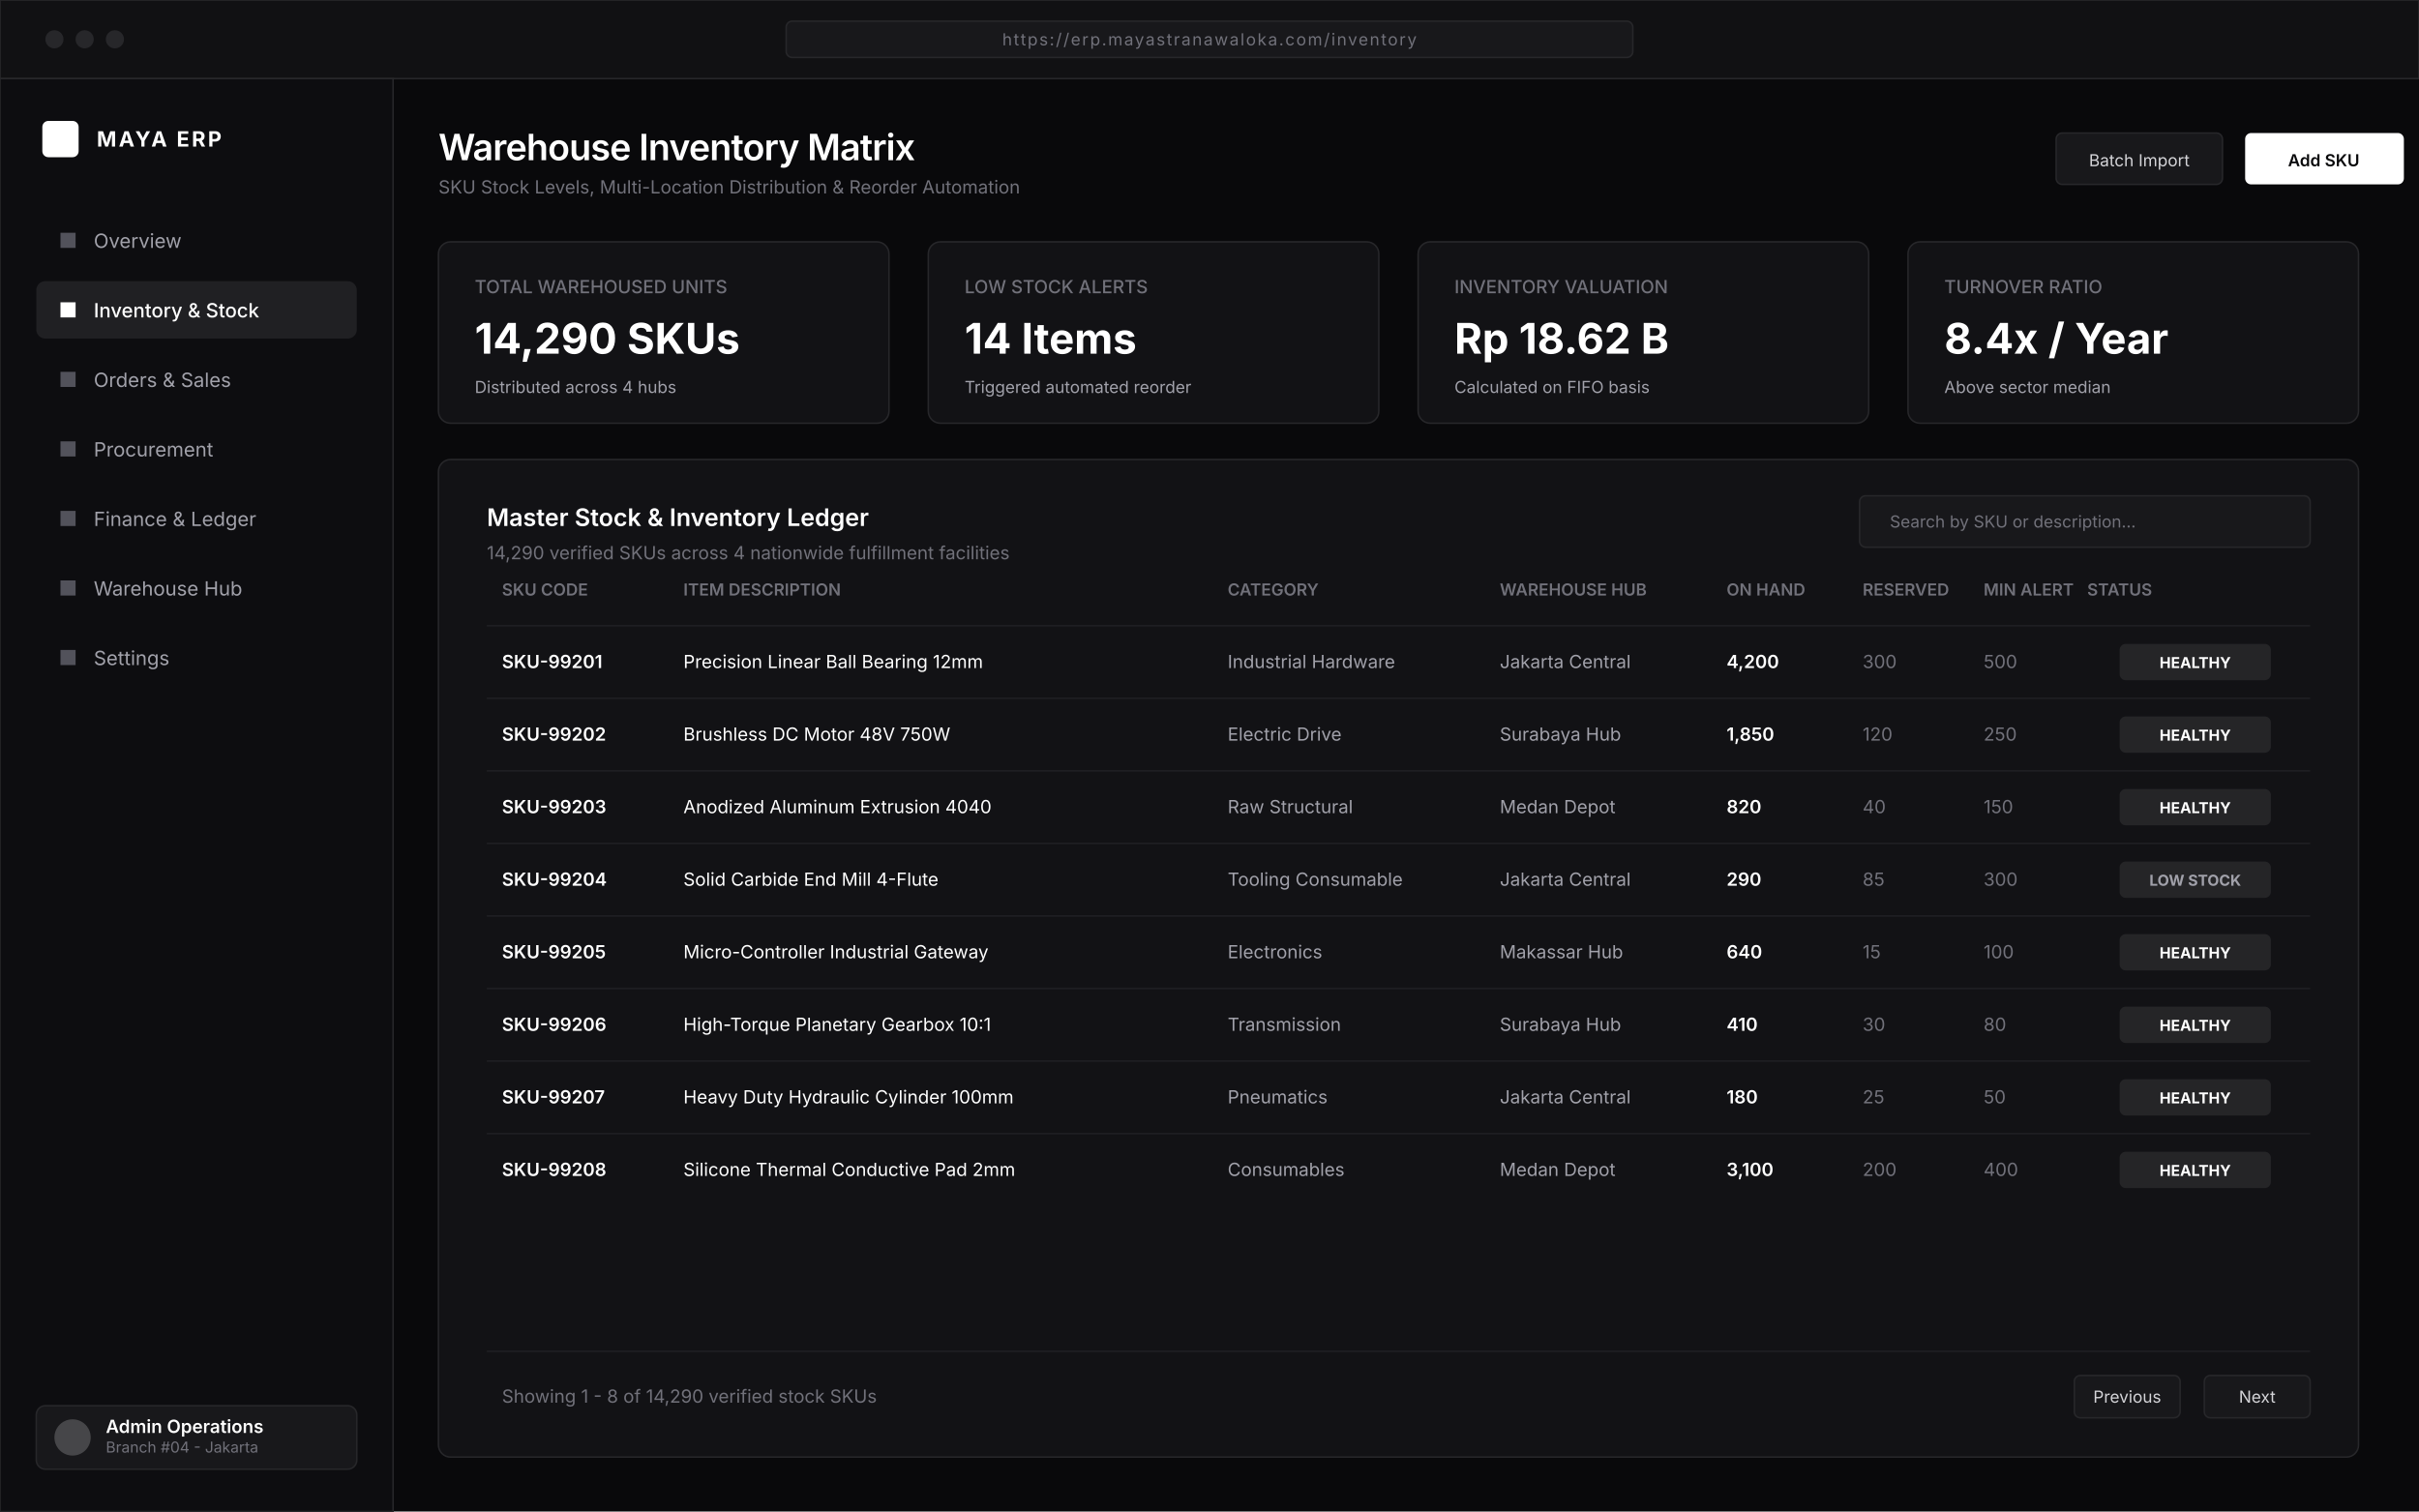
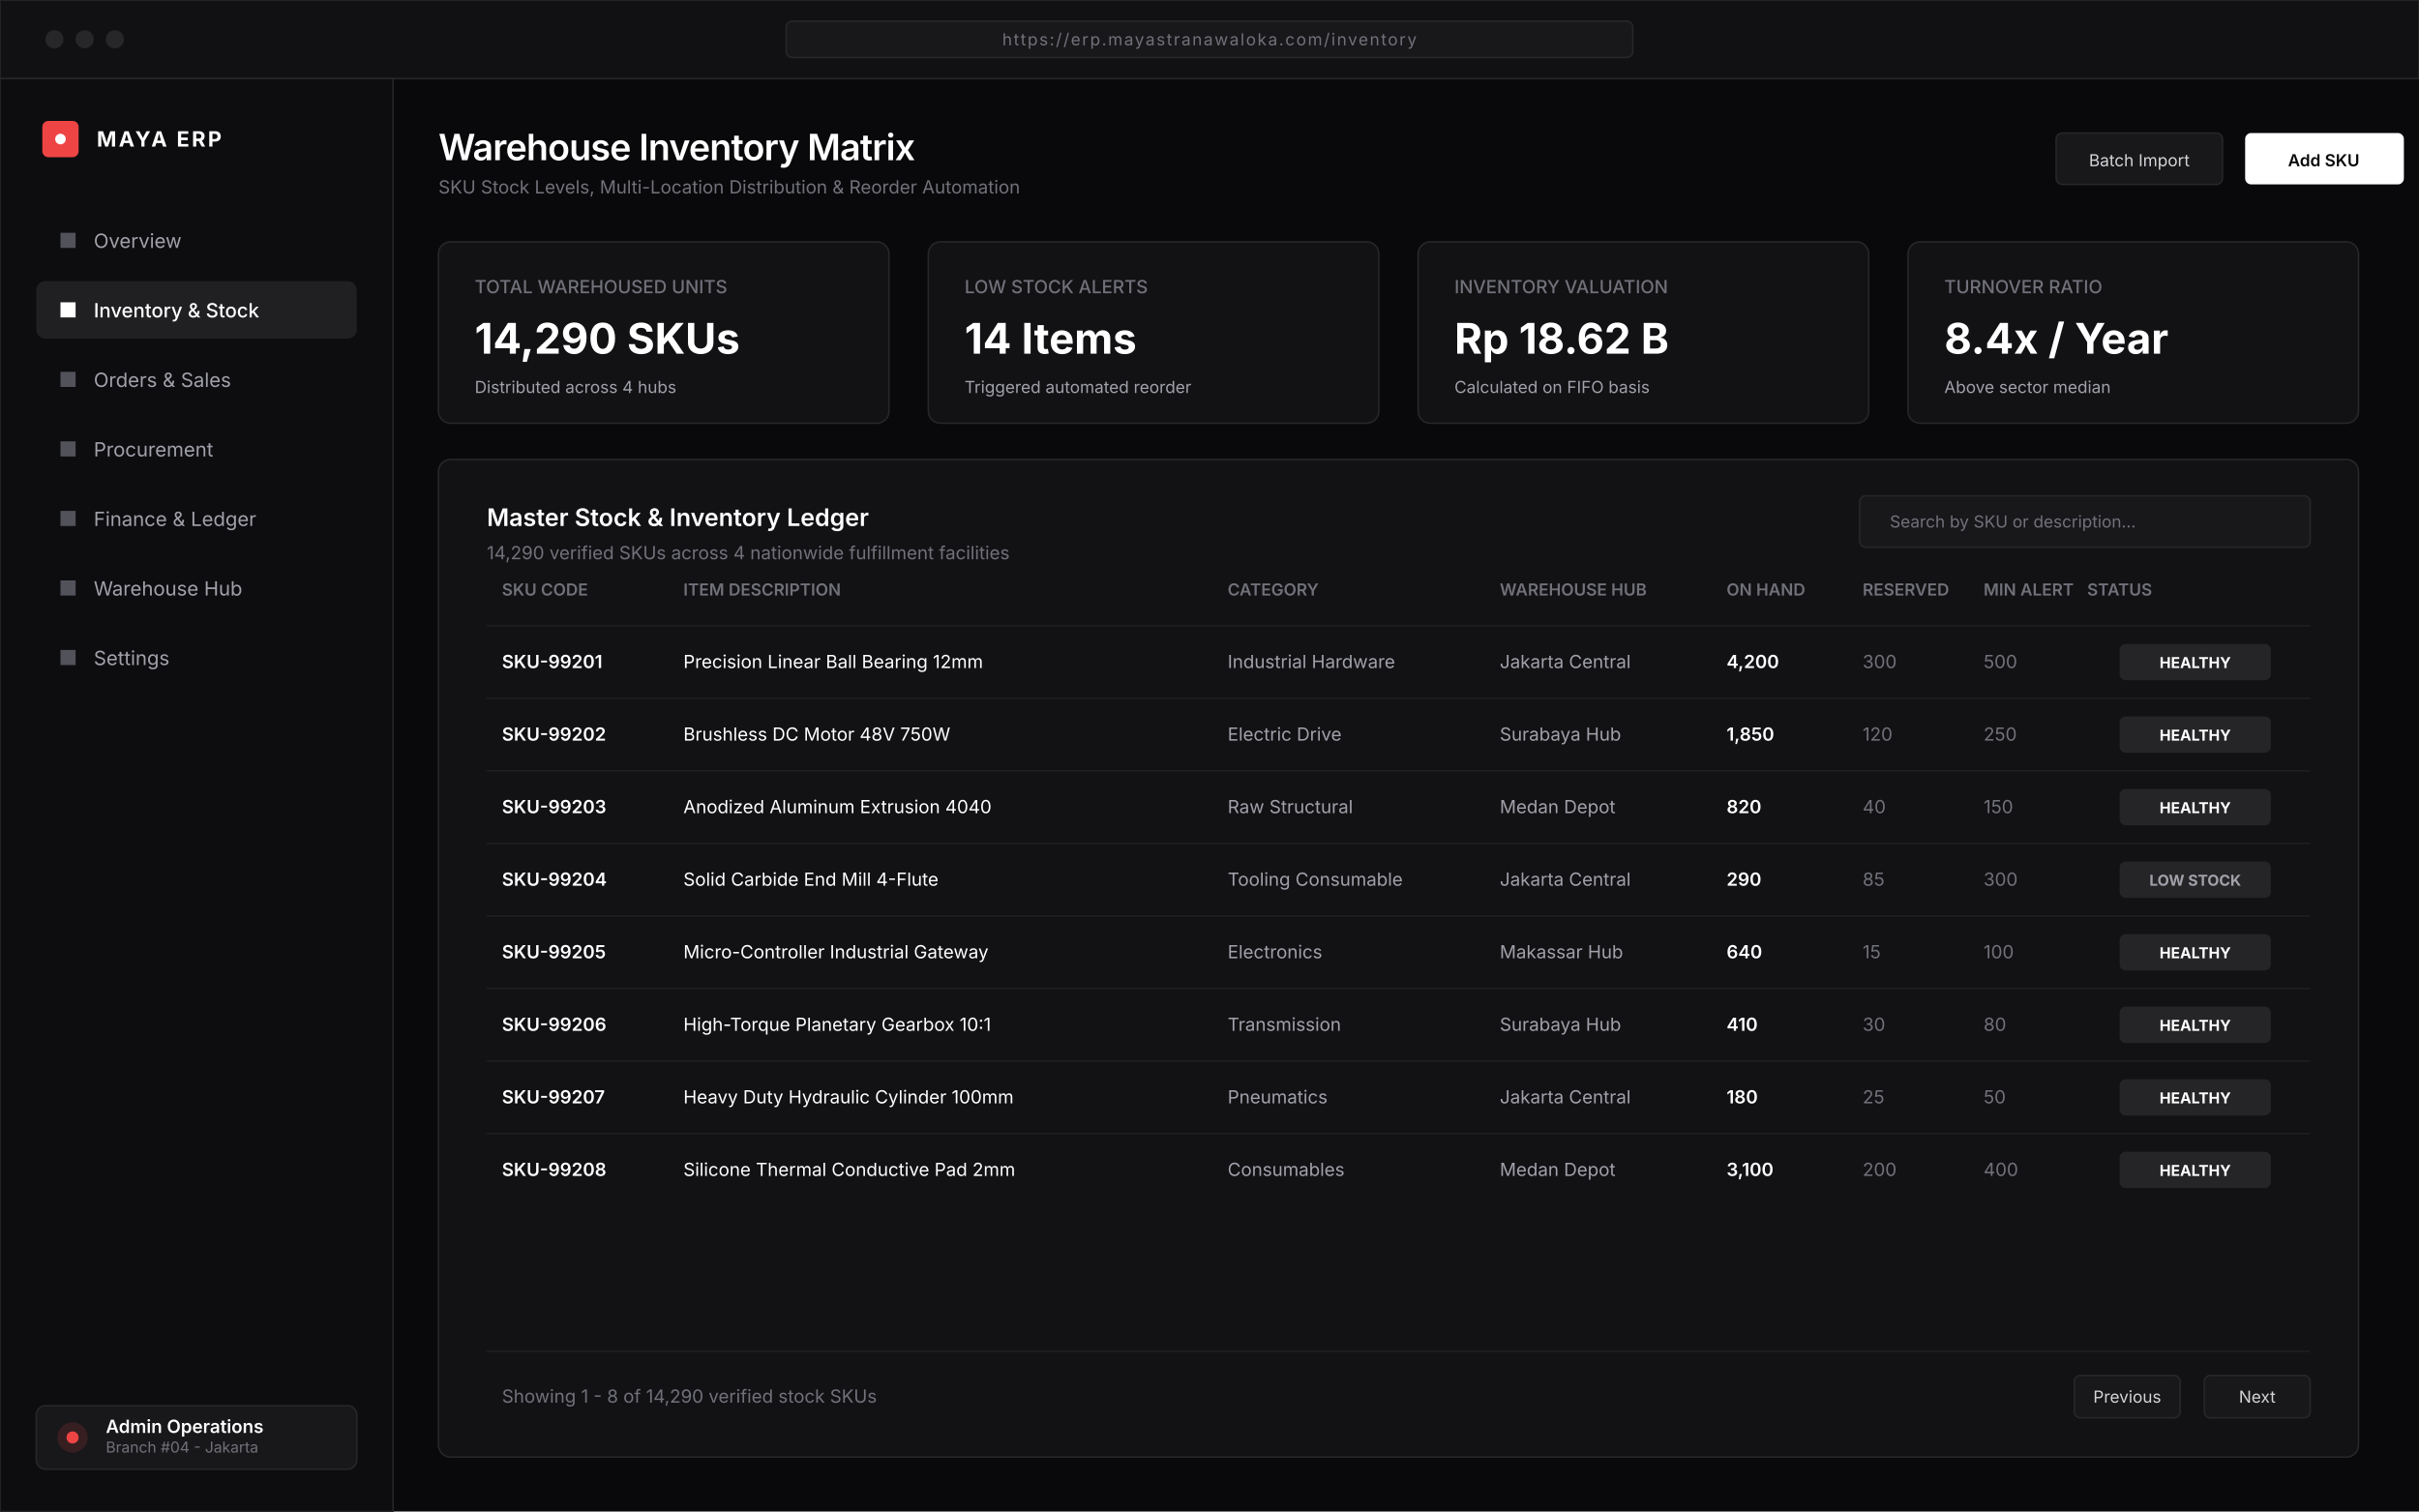
<svg xmlns="http://www.w3.org/2000/svg" viewBox="0 0 1600 1000" width="1600" height="1000" fill="none">
  <defs>
    <linearGradient id="chartGrad" x1="0" y1="0" x2="0" y2="1">
      <stop offset="0%" stop-color="#ffffff" stop-opacity="0.25" />
      <stop offset="100%" stop-color="#ffffff" stop-opacity="0.0" />
    </linearGradient>
    <linearGradient id="meterGrad" x1="0" y1="0" x2="1" y2="0">
      <stop offset="0%" stop-color="#ffffff" stop-opacity="0.8" />
      <stop offset="100%" stop-color="#ffffff" stop-opacity="0.2" />
    </linearGradient>
  </defs>
  <rect width="1600" height="1000" fill="#09090b" />
  <rect width="1600" height="52" fill="#111113" stroke="#27272a" stroke-width="1" />
  <circle cx="36" cy="26" r="6" fill="#27272a" />
  <circle cx="56" cy="26" r="6" fill="#27272a" />
  <circle cx="76" cy="26" r="6" fill="#27272a" />
  <rect x="520" y="14" width="560" height="24" rx="4" fill="#18181b" stroke="#27272a" stroke-width="1" />
  <text x="800" y="30" fill="#71717a" font-family="-apple-system, BlinkMacSystemFont, sans-serif" font-size="11" text-anchor="middle" letter-spacing="1">https://erp.mayastranawaloka.com/inventory</text>
  <rect x="0" y="52" width="260" height="948" fill="#0d0d10" stroke="#27272a" stroke-width="1" />
-   <rect x="28" y="80" width="24" height="24" rx="4" fill="#ffffff" />
+   <rect x="28" y="80" width="24" height="24" rx="4" fill="#ef4444" />
+   <circle cx="40" cy="92" r="3.5" fill="#fefefe" />
  <text x="64" y="97" fill="#ffffff" font-family="-apple-system, BlinkMacSystemFont, sans-serif" font-size="14" font-weight="700" letter-spacing="1.5">MAYA ERP</text>
  <g transform="translate(24, 140)">
    <rect x="16" y="14" width="10" height="10" fill="#52525b" />
    <text x="38" y="24" fill="#a1a1aa" font-family="-apple-system, BlinkMacSystemFont, sans-serif" font-size="13">Overview</text>
    <rect x="0" y="46" width="212" height="38" rx="6" fill="#ffffff" fill-opacity="0.08" />
    <rect x="16" y="60" width="10" height="10" fill="#ffffff" />
    <text x="38" y="70" fill="#ffffff" font-family="-apple-system, BlinkMacSystemFont, sans-serif" font-size="13" font-weight="500">Inventory &amp; Stock</text>
    <rect x="16" y="106" width="10" height="10" fill="#52525b" />
    <text x="38" y="116" fill="#a1a1aa" font-family="-apple-system, BlinkMacSystemFont, sans-serif" font-size="13">Orders &amp; Sales</text>
    <rect x="16" y="152" width="10" height="10" fill="#52525b" />
    <text x="38" y="162" fill="#a1a1aa" font-family="-apple-system, BlinkMacSystemFont, sans-serif" font-size="13">Procurement</text>
    <rect x="16" y="198" width="10" height="10" fill="#52525b" />
    <text x="38" y="208" fill="#a1a1aa" font-family="-apple-system, BlinkMacSystemFont, sans-serif" font-size="13">Finance &amp; Ledger</text>
    <rect x="16" y="244" width="10" height="10" fill="#52525b" />
    <text x="38" y="254" fill="#a1a1aa" font-family="-apple-system, BlinkMacSystemFont, sans-serif" font-size="13">Warehouse Hub</text>
    <rect x="16" y="290" width="10" height="10" fill="#52525b" />
    <text x="38" y="300" fill="#a1a1aa" font-family="-apple-system, BlinkMacSystemFont, sans-serif" font-size="13">Settings</text>
  </g>
  <rect x="24" y="930" width="212" height="42" rx="6" fill="#18181b" stroke="#27272a" stroke-width="1" />
-   <circle cx="48" cy="951" r="12" fill="#ffffff" fill-opacity="0.2" />
+   <circle cx="48" cy="951" r="10" fill="#ef4444" fill-opacity="0.15" />
+   <circle cx="48" cy="951" r="4" fill="#ef4444" />
  <text x="70" y="948" fill="#ffffff" font-family="-apple-system, BlinkMacSystemFont, sans-serif" font-size="12" font-weight="600">Admin Operations</text>
  <text x="70" y="961" fill="#71717a" font-family="-apple-system, BlinkMacSystemFont, sans-serif" font-size="10">Branch #04 - Jakarta</text>
  <g transform="translate(290, 80)">
    <text x="0" y="26" fill="#ffffff" font-family="-apple-system, BlinkMacSystemFont, sans-serif" font-size="24" font-weight="600" letter-spacing="-0.5">Warehouse Inventory Matrix</text>
    <text x="0" y="48" fill="#71717a" font-family="-apple-system, BlinkMacSystemFont, sans-serif" font-size="12">SKU Stock Levels, Multi-Location Distribution &amp; Reorder Automation</text>
    <rect x="1070" y="8" width="110" height="34" rx="4" fill="#18181b" stroke="#27272a" stroke-width="1" />
    <text x="1125" y="30" fill="#d4d4d8" font-family="-apple-system, BlinkMacSystemFont, sans-serif" font-size="11" text-anchor="middle">Batch Import</text>
    <rect x="1195" y="8" width="105" height="34" rx="4" fill="#ffffff" />
    <text x="1247" y="30" fill="#09090b" font-family="-apple-system, BlinkMacSystemFont, sans-serif" font-size="11" font-weight="600" text-anchor="middle">Add SKU</text>
  </g>
  <g transform="translate(290, 160)">
    <rect x="0" y="0" width="298" height="120" rx="8" fill="#121215" stroke="#27272a" stroke-width="1" />
    <text x="24" y="34" fill="#71717a" font-family="-apple-system, BlinkMacSystemFont, sans-serif" font-size="12" font-weight="500">TOTAL WAREHOUSED UNITS</text>
    <text x="24" y="74" fill="#ffffff" font-family="-apple-system, BlinkMacSystemFont, sans-serif" font-size="28" font-weight="700">14,290 SKUs</text>
    <text x="24" y="100" fill="#a1a1aa" font-family="-apple-system, BlinkMacSystemFont, sans-serif" font-size="11">Distributed across 4 hubs</text>
    <rect x="324" y="0" width="298" height="120" rx="8" fill="#121215" stroke="#27272a" stroke-width="1" />
    <text x="348" y="34" fill="#71717a" font-family="-apple-system, BlinkMacSystemFont, sans-serif" font-size="12" font-weight="500">LOW STOCK ALERTS</text>
    <text x="348" y="74" fill="#ffffff" font-family="-apple-system, BlinkMacSystemFont, sans-serif" font-size="28" font-weight="700">14 Items</text>
    <text x="348" y="100" fill="#a1a1aa" font-family="-apple-system, BlinkMacSystemFont, sans-serif" font-size="11">Triggered automated reorder</text>
    <rect x="648" y="0" width="298" height="120" rx="8" fill="#121215" stroke="#27272a" stroke-width="1" />
    <text x="672" y="34" fill="#71717a" font-family="-apple-system, BlinkMacSystemFont, sans-serif" font-size="12" font-weight="500">INVENTORY VALUATION</text>
    <text x="672" y="74" fill="#ffffff" font-family="-apple-system, BlinkMacSystemFont, sans-serif" font-size="28" font-weight="700">Rp 18.62 B</text>
    <text x="672" y="100" fill="#a1a1aa" font-family="-apple-system, BlinkMacSystemFont, sans-serif" font-size="11">Calculated on FIFO basis</text>
    <rect x="972" y="0" width="298" height="120" rx="8" fill="#121215" stroke="#27272a" stroke-width="1" />
    <text x="996" y="34" fill="#71717a" font-family="-apple-system, BlinkMacSystemFont, sans-serif" font-size="12" font-weight="500">TURNOVER RATIO</text>
    <text x="996" y="74" fill="#ffffff" font-family="-apple-system, BlinkMacSystemFont, sans-serif" font-size="28" font-weight="700">8.4x / Year</text>
    <text x="996" y="100" fill="#a1a1aa" font-family="-apple-system, BlinkMacSystemFont, sans-serif" font-size="11">Above sector median</text>
  </g>
  <g transform="translate(290, 304)">
    <rect x="0" y="0" width="1270" height="660" rx="8" fill="#121215" stroke="#27272a" stroke-width="1" />
    <text x="32" y="44" fill="#ffffff" font-family="-apple-system, BlinkMacSystemFont, sans-serif" font-size="16" font-weight="600">Master Stock &amp; Inventory Ledger</text>
    <text x="32" y="66" fill="#71717a" font-family="-apple-system, BlinkMacSystemFont, sans-serif" font-size="12">14,290 verified SKUs across 4 nationwide fulfillment facilities</text>
    <rect x="940" y="24" width="298" height="34" rx="4" fill="#18181b" stroke="#27272a" stroke-width="1" />
    <text x="960" y="45" fill="#71717a" font-family="-apple-system, BlinkMacSystemFont, sans-serif" font-size="11">Search by SKU or description...</text>
    <g transform="translate(32, 90)">
      <text x="10" y="0" fill="#71717a" font-family="-apple-system, BlinkMacSystemFont, sans-serif" font-size="11" font-weight="600">SKU CODE</text>
      <text x="130" y="0" fill="#71717a" font-family="-apple-system, BlinkMacSystemFont, sans-serif" font-size="11" font-weight="600">ITEM DESCRIPTION</text>
      <text x="490" y="0" fill="#71717a" font-family="-apple-system, BlinkMacSystemFont, sans-serif" font-size="11" font-weight="600">CATEGORY</text>
      <text x="670" y="0" fill="#71717a" font-family="-apple-system, BlinkMacSystemFont, sans-serif" font-size="11" font-weight="600">WAREHOUSE HUB</text>
      <text x="820" y="0" fill="#71717a" font-family="-apple-system, BlinkMacSystemFont, sans-serif" font-size="11" font-weight="600">ON HAND</text>
      <text x="910" y="0" fill="#71717a" font-family="-apple-system, BlinkMacSystemFont, sans-serif" font-size="11" font-weight="600">RESERVED</text>
      <text x="990" y="0" fill="#71717a" font-family="-apple-system, BlinkMacSystemFont, sans-serif" font-size="11" font-weight="600">MIN ALERT</text>
      <text x="1080" y="0" fill="#71717a" font-family="-apple-system, BlinkMacSystemFont, sans-serif" font-size="11" font-weight="600" text-anchor="middle">STATUS</text>
    </g>
    <g transform="translate(32, 110)">
      <line x1="0" y1="0" x2="1206" y2="0" stroke="#1f1f23" stroke-width="1" />
      <text x="10" y="28" fill="#ffffff" font-family="-apple-system, BlinkMacSystemFont, sans-serif" font-size="12" font-weight="600">SKU-99201</text>
      <text x="130" y="28" fill="#ffffff" font-family="-apple-system, BlinkMacSystemFont, sans-serif" font-size="12">Precision Linear Ball Bearing 12mm</text>
      <text x="490" y="28" fill="#a1a1aa" font-family="-apple-system, BlinkMacSystemFont, sans-serif" font-size="12">Industrial Hardware</text>
      <text x="670" y="28" fill="#a1a1aa" font-family="-apple-system, BlinkMacSystemFont, sans-serif" font-size="12">Jakarta Central</text>
      <text x="820" y="28" fill="#ffffff" font-family="-apple-system, BlinkMacSystemFont, sans-serif" font-size="12" font-weight="600">4,200</text>
      <text x="910" y="28" fill="#71717a" font-family="-apple-system, BlinkMacSystemFont, sans-serif" font-size="12">300</text>
      <text x="990" y="28" fill="#71717a" font-family="-apple-system, BlinkMacSystemFont, sans-serif" font-size="12">500</text>
      <rect x="1080" y="12" width="100" height="24" rx="4" fill="#ffffff" fill-opacity="0.08" />
      <text x="1130" y="28" fill="#ffffff" font-family="-apple-system, BlinkMacSystemFont, sans-serif" font-size="10" font-weight="700" text-anchor="middle">HEALTHY</text>
    </g>
    <g transform="translate(32, 158)">
      <line x1="0" y1="0" x2="1206" y2="0" stroke="#1f1f23" stroke-width="1" />
      <text x="10" y="28" fill="#ffffff" font-family="-apple-system, BlinkMacSystemFont, sans-serif" font-size="12" font-weight="600">SKU-99202</text>
      <text x="130" y="28" fill="#ffffff" font-family="-apple-system, BlinkMacSystemFont, sans-serif" font-size="12">Brushless DC Motor 48V 750W</text>
      <text x="490" y="28" fill="#a1a1aa" font-family="-apple-system, BlinkMacSystemFont, sans-serif" font-size="12">Electric Drive</text>
      <text x="670" y="28" fill="#a1a1aa" font-family="-apple-system, BlinkMacSystemFont, sans-serif" font-size="12">Surabaya Hub</text>
      <text x="820" y="28" fill="#ffffff" font-family="-apple-system, BlinkMacSystemFont, sans-serif" font-size="12" font-weight="600">1,850</text>
      <text x="910" y="28" fill="#71717a" font-family="-apple-system, BlinkMacSystemFont, sans-serif" font-size="12">120</text>
      <text x="990" y="28" fill="#71717a" font-family="-apple-system, BlinkMacSystemFont, sans-serif" font-size="12">250</text>
      <rect x="1080" y="12" width="100" height="24" rx="4" fill="#ffffff" fill-opacity="0.08" />
      <text x="1130" y="28" fill="#ffffff" font-family="-apple-system, BlinkMacSystemFont, sans-serif" font-size="10" font-weight="700" text-anchor="middle">HEALTHY</text>
    </g>
    <g transform="translate(32, 206)">
      <line x1="0" y1="0" x2="1206" y2="0" stroke="#1f1f23" stroke-width="1" />
      <text x="10" y="28" fill="#ffffff" font-family="-apple-system, BlinkMacSystemFont, sans-serif" font-size="12" font-weight="600">SKU-99203</text>
      <text x="130" y="28" fill="#ffffff" font-family="-apple-system, BlinkMacSystemFont, sans-serif" font-size="12">Anodized Aluminum Extrusion 4040</text>
      <text x="490" y="28" fill="#a1a1aa" font-family="-apple-system, BlinkMacSystemFont, sans-serif" font-size="12">Raw Structural</text>
      <text x="670" y="28" fill="#a1a1aa" font-family="-apple-system, BlinkMacSystemFont, sans-serif" font-size="12">Medan Depot</text>
      <text x="820" y="28" fill="#ffffff" font-family="-apple-system, BlinkMacSystemFont, sans-serif" font-size="12" font-weight="600">820</text>
      <text x="910" y="28" fill="#71717a" font-family="-apple-system, BlinkMacSystemFont, sans-serif" font-size="12">40</text>
      <text x="990" y="28" fill="#71717a" font-family="-apple-system, BlinkMacSystemFont, sans-serif" font-size="12">150</text>
      <rect x="1080" y="12" width="100" height="24" rx="4" fill="#ffffff" fill-opacity="0.08" />
      <text x="1130" y="28" fill="#ffffff" font-family="-apple-system, BlinkMacSystemFont, sans-serif" font-size="10" font-weight="700" text-anchor="middle">HEALTHY</text>
    </g>
    <g transform="translate(32, 254)">
      <line x1="0" y1="0" x2="1206" y2="0" stroke="#1f1f23" stroke-width="1" />
      <text x="10" y="28" fill="#ffffff" font-family="-apple-system, BlinkMacSystemFont, sans-serif" font-size="12" font-weight="600">SKU-99204</text>
      <text x="130" y="28" fill="#ffffff" font-family="-apple-system, BlinkMacSystemFont, sans-serif" font-size="12">Solid Carbide End Mill 4-Flute</text>
      <text x="490" y="28" fill="#a1a1aa" font-family="-apple-system, BlinkMacSystemFont, sans-serif" font-size="12">Tooling Consumable</text>
      <text x="670" y="28" fill="#a1a1aa" font-family="-apple-system, BlinkMacSystemFont, sans-serif" font-size="12">Jakarta Central</text>
      <text x="820" y="28" fill="#ffffff" font-family="-apple-system, BlinkMacSystemFont, sans-serif" font-size="12" font-weight="600">290</text>
      <text x="910" y="28" fill="#71717a" font-family="-apple-system, BlinkMacSystemFont, sans-serif" font-size="12">85</text>
      <text x="990" y="28" fill="#71717a" font-family="-apple-system, BlinkMacSystemFont, sans-serif" font-size="12">300</text>
      <rect x="1080" y="12" width="100" height="24" rx="4" fill="#ffffff" fill-opacity="0.08" />
      <text x="1130" y="28" fill="#a1a1aa" font-family="-apple-system, BlinkMacSystemFont, sans-serif" font-size="10" font-weight="700" text-anchor="middle">LOW STOCK</text>
    </g>
    <g transform="translate(32, 302)">
      <line x1="0" y1="0" x2="1206" y2="0" stroke="#1f1f23" stroke-width="1" />
      <text x="10" y="28" fill="#ffffff" font-family="-apple-system, BlinkMacSystemFont, sans-serif" font-size="12" font-weight="600">SKU-99205</text>
      <text x="130" y="28" fill="#ffffff" font-family="-apple-system, BlinkMacSystemFont, sans-serif" font-size="12">Micro-Controller Industrial Gateway</text>
      <text x="490" y="28" fill="#a1a1aa" font-family="-apple-system, BlinkMacSystemFont, sans-serif" font-size="12">Electronics</text>
      <text x="670" y="28" fill="#a1a1aa" font-family="-apple-system, BlinkMacSystemFont, sans-serif" font-size="12">Makassar Hub</text>
      <text x="820" y="28" fill="#ffffff" font-family="-apple-system, BlinkMacSystemFont, sans-serif" font-size="12" font-weight="600">640</text>
      <text x="910" y="28" fill="#71717a" font-family="-apple-system, BlinkMacSystemFont, sans-serif" font-size="12">15</text>
      <text x="990" y="28" fill="#71717a" font-family="-apple-system, BlinkMacSystemFont, sans-serif" font-size="12">100</text>
      <rect x="1080" y="12" width="100" height="24" rx="4" fill="#ffffff" fill-opacity="0.08" />
      <text x="1130" y="28" fill="#ffffff" font-family="-apple-system, BlinkMacSystemFont, sans-serif" font-size="10" font-weight="700" text-anchor="middle">HEALTHY</text>
    </g>
    <g transform="translate(32, 350)">
      <line x1="0" y1="0" x2="1206" y2="0" stroke="#1f1f23" stroke-width="1" />
      <text x="10" y="28" fill="#ffffff" font-family="-apple-system, BlinkMacSystemFont, sans-serif" font-size="12" font-weight="600">SKU-99206</text>
      <text x="130" y="28" fill="#ffffff" font-family="-apple-system, BlinkMacSystemFont, sans-serif" font-size="12">High-Torque Planetary Gearbox 10:1</text>
      <text x="490" y="28" fill="#a1a1aa" font-family="-apple-system, BlinkMacSystemFont, sans-serif" font-size="12">Transmission</text>
      <text x="670" y="28" fill="#a1a1aa" font-family="-apple-system, BlinkMacSystemFont, sans-serif" font-size="12">Surabaya Hub</text>
      <text x="820" y="28" fill="#ffffff" font-family="-apple-system, BlinkMacSystemFont, sans-serif" font-size="12" font-weight="600">410</text>
      <text x="910" y="28" fill="#71717a" font-family="-apple-system, BlinkMacSystemFont, sans-serif" font-size="12">30</text>
      <text x="990" y="28" fill="#71717a" font-family="-apple-system, BlinkMacSystemFont, sans-serif" font-size="12">80</text>
      <rect x="1080" y="12" width="100" height="24" rx="4" fill="#ffffff" fill-opacity="0.08" />
      <text x="1130" y="28" fill="#ffffff" font-family="-apple-system, BlinkMacSystemFont, sans-serif" font-size="10" font-weight="700" text-anchor="middle">HEALTHY</text>
    </g>
    <g transform="translate(32, 398)">
      <line x1="0" y1="0" x2="1206" y2="0" stroke="#1f1f23" stroke-width="1" />
      <text x="10" y="28" fill="#ffffff" font-family="-apple-system, BlinkMacSystemFont, sans-serif" font-size="12" font-weight="600">SKU-99207</text>
      <text x="130" y="28" fill="#ffffff" font-family="-apple-system, BlinkMacSystemFont, sans-serif" font-size="12">Heavy Duty Hydraulic Cylinder 100mm</text>
      <text x="490" y="28" fill="#a1a1aa" font-family="-apple-system, BlinkMacSystemFont, sans-serif" font-size="12">Pneumatics</text>
      <text x="670" y="28" fill="#a1a1aa" font-family="-apple-system, BlinkMacSystemFont, sans-serif" font-size="12">Jakarta Central</text>
      <text x="820" y="28" fill="#ffffff" font-family="-apple-system, BlinkMacSystemFont, sans-serif" font-size="12" font-weight="600">180</text>
      <text x="910" y="28" fill="#71717a" font-family="-apple-system, BlinkMacSystemFont, sans-serif" font-size="12">25</text>
      <text x="990" y="28" fill="#71717a" font-family="-apple-system, BlinkMacSystemFont, sans-serif" font-size="12">50</text>
      <rect x="1080" y="12" width="100" height="24" rx="4" fill="#ffffff" fill-opacity="0.08" />
      <text x="1130" y="28" fill="#ffffff" font-family="-apple-system, BlinkMacSystemFont, sans-serif" font-size="10" font-weight="700" text-anchor="middle">HEALTHY</text>
    </g>
    <g transform="translate(32, 446)">
      <line x1="0" y1="0" x2="1206" y2="0" stroke="#1f1f23" stroke-width="1" />
      <text x="10" y="28" fill="#ffffff" font-family="-apple-system, BlinkMacSystemFont, sans-serif" font-size="12" font-weight="600">SKU-99208</text>
      <text x="130" y="28" fill="#ffffff" font-family="-apple-system, BlinkMacSystemFont, sans-serif" font-size="12">Silicone Thermal Conductive Pad 2mm</text>
      <text x="490" y="28" fill="#a1a1aa" font-family="-apple-system, BlinkMacSystemFont, sans-serif" font-size="12">Consumables</text>
      <text x="670" y="28" fill="#a1a1aa" font-family="-apple-system, BlinkMacSystemFont, sans-serif" font-size="12">Medan Depot</text>
      <text x="820" y="28" fill="#ffffff" font-family="-apple-system, BlinkMacSystemFont, sans-serif" font-size="12" font-weight="600">3,100</text>
      <text x="910" y="28" fill="#71717a" font-family="-apple-system, BlinkMacSystemFont, sans-serif" font-size="12">200</text>
      <text x="990" y="28" fill="#71717a" font-family="-apple-system, BlinkMacSystemFont, sans-serif" font-size="12">400</text>
      <rect x="1080" y="12" width="100" height="24" rx="4" fill="#ffffff" fill-opacity="0.08" />
      <text x="1130" y="28" fill="#ffffff" font-family="-apple-system, BlinkMacSystemFont, sans-serif" font-size="10" font-weight="700" text-anchor="middle">HEALTHY</text>
    </g>
    <g transform="translate(32, 590)">
      <line x1="0" y1="0" x2="1206" y2="0" stroke="#1f1f23" stroke-width="1" />
      <text x="10" y="34" fill="#71717a" font-family="-apple-system, BlinkMacSystemFont, sans-serif" font-size="12">Showing 1 - 8 of 14,290 verified stock SKUs</text>
      <rect x="1050" y="16" width="70" height="28" rx="4" fill="#18181b" stroke="#27272a" stroke-width="1" />
      <text x="1085" y="34" fill="#d4d4d8" font-family="-apple-system, BlinkMacSystemFont, sans-serif" font-size="11" text-anchor="middle">Previous</text>
      <rect x="1136" y="16" width="70" height="28" rx="4" fill="#18181b" stroke="#27272a" stroke-width="1" />
      <text x="1171" y="34" fill="#d4d4d8" font-family="-apple-system, BlinkMacSystemFont, sans-serif" font-size="11" text-anchor="middle">Next</text>
    </g>
  </g>
</svg>
